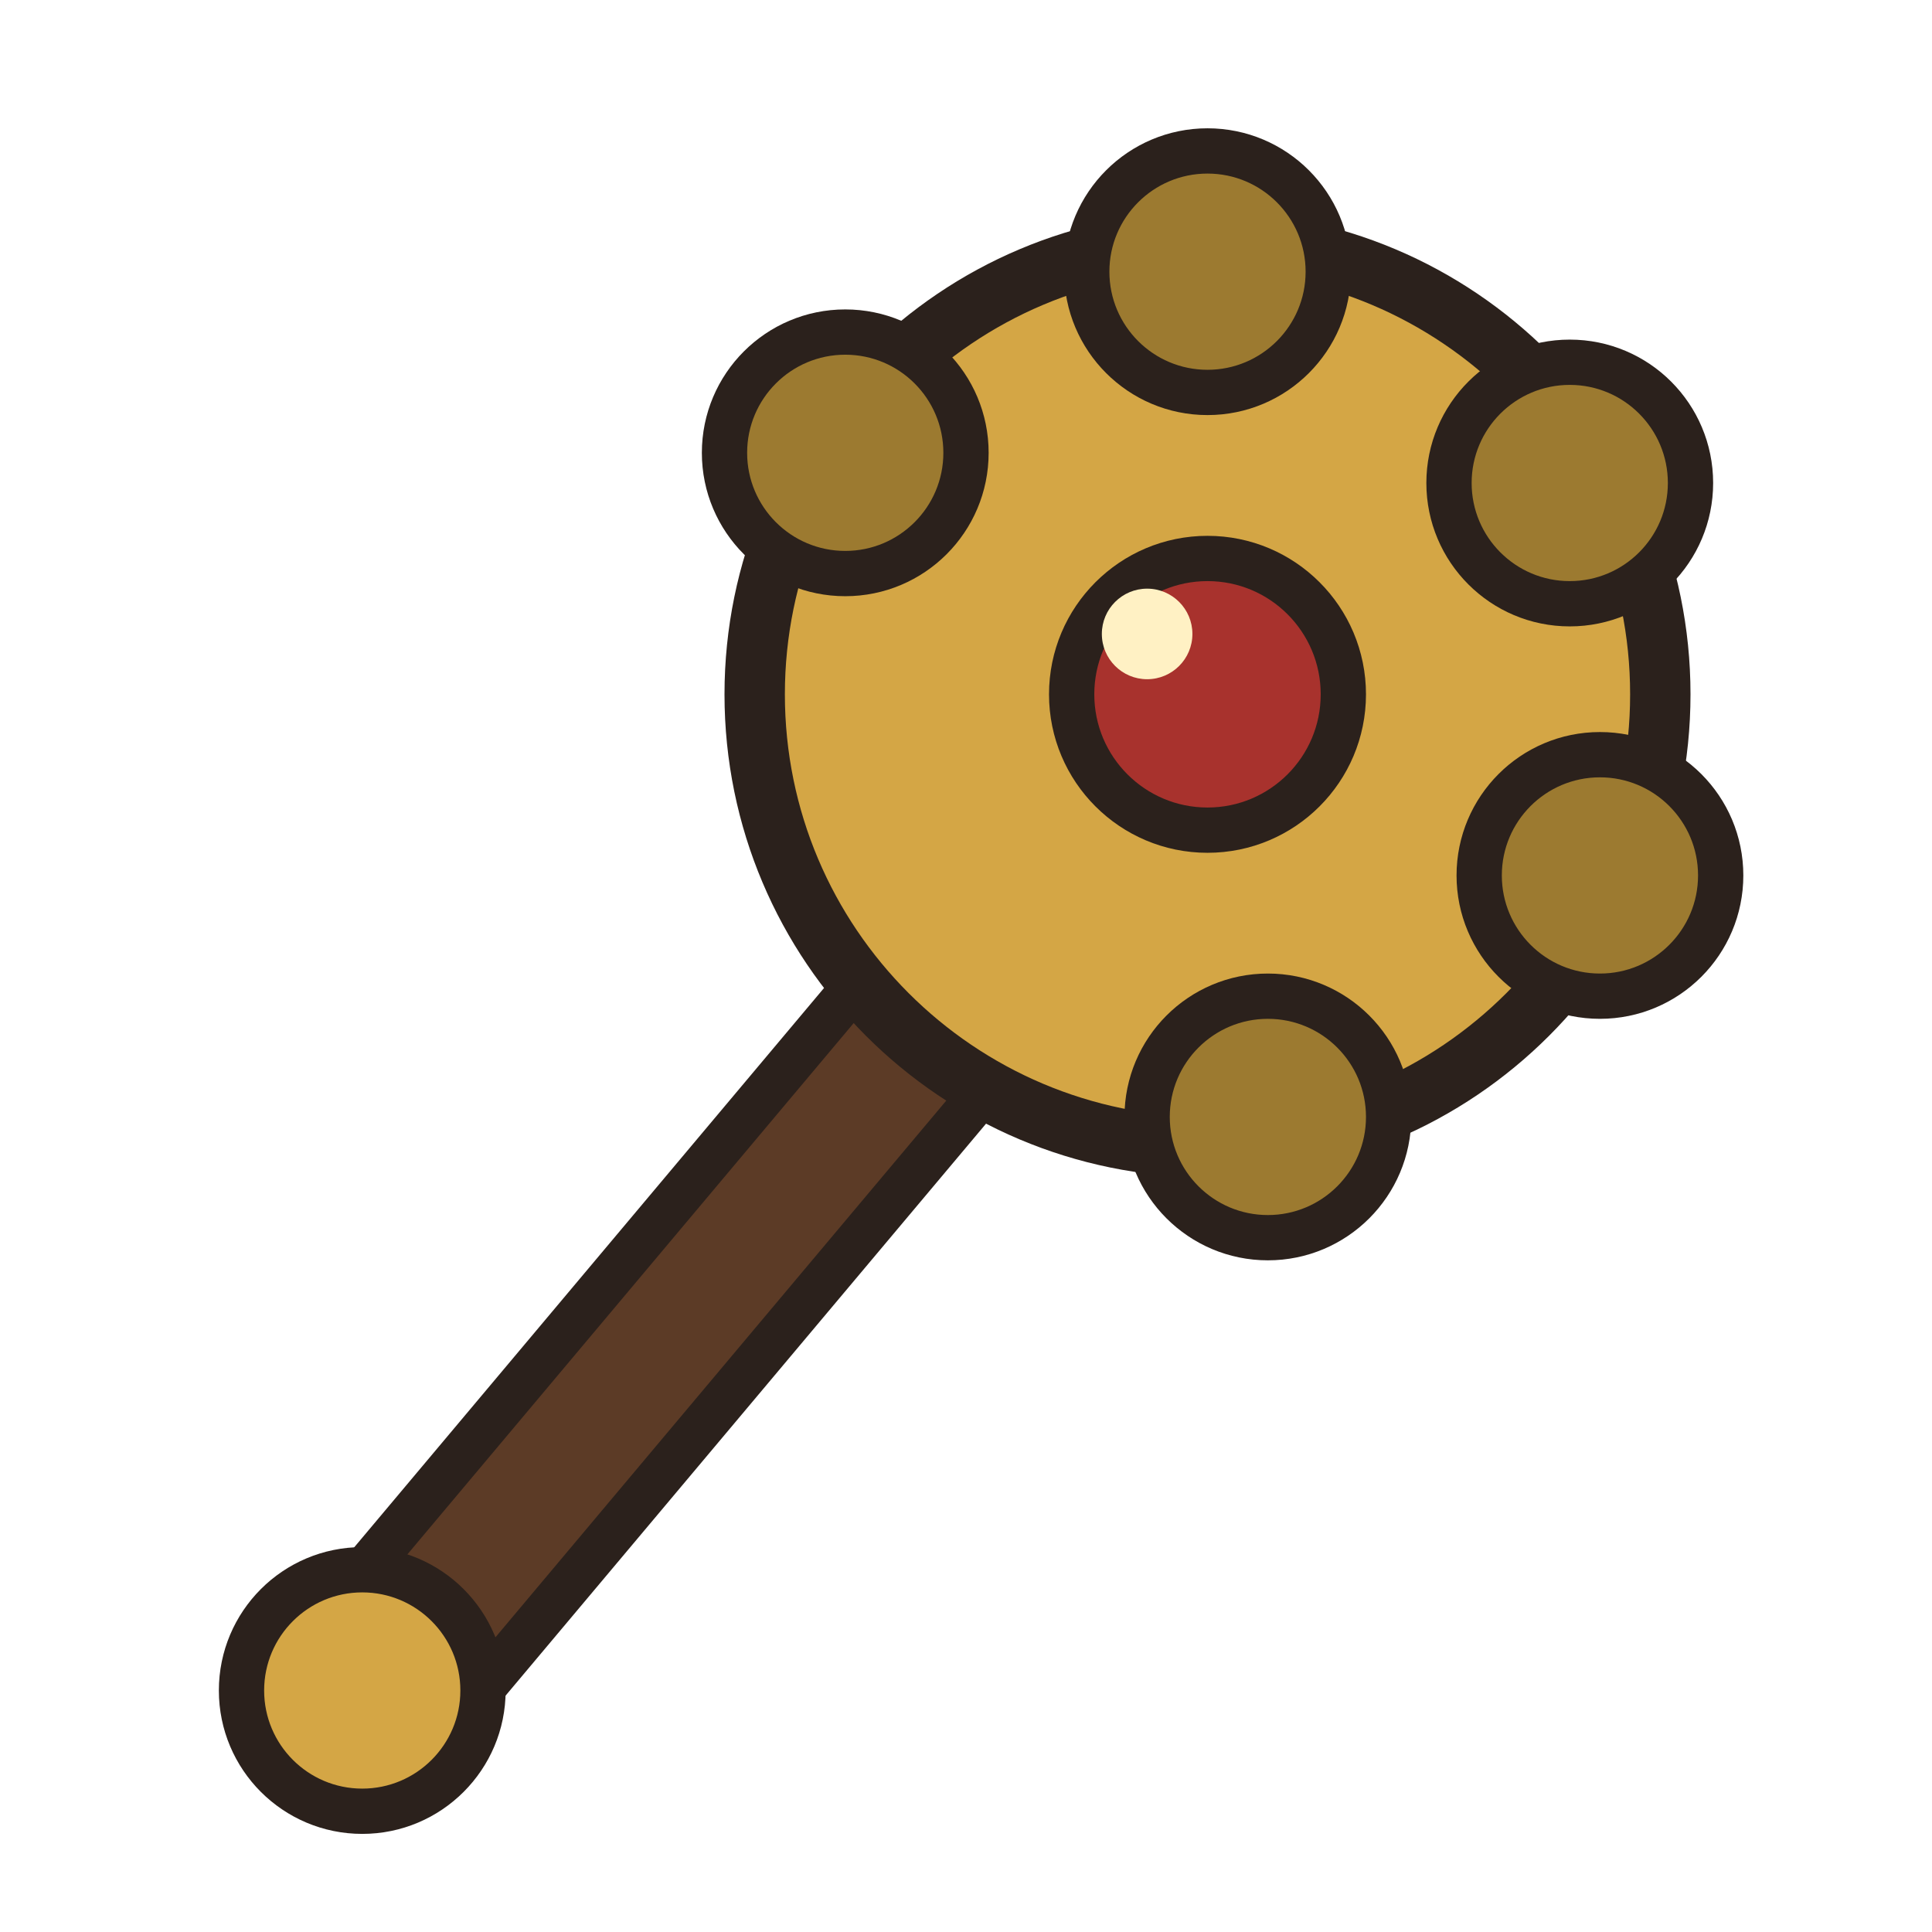
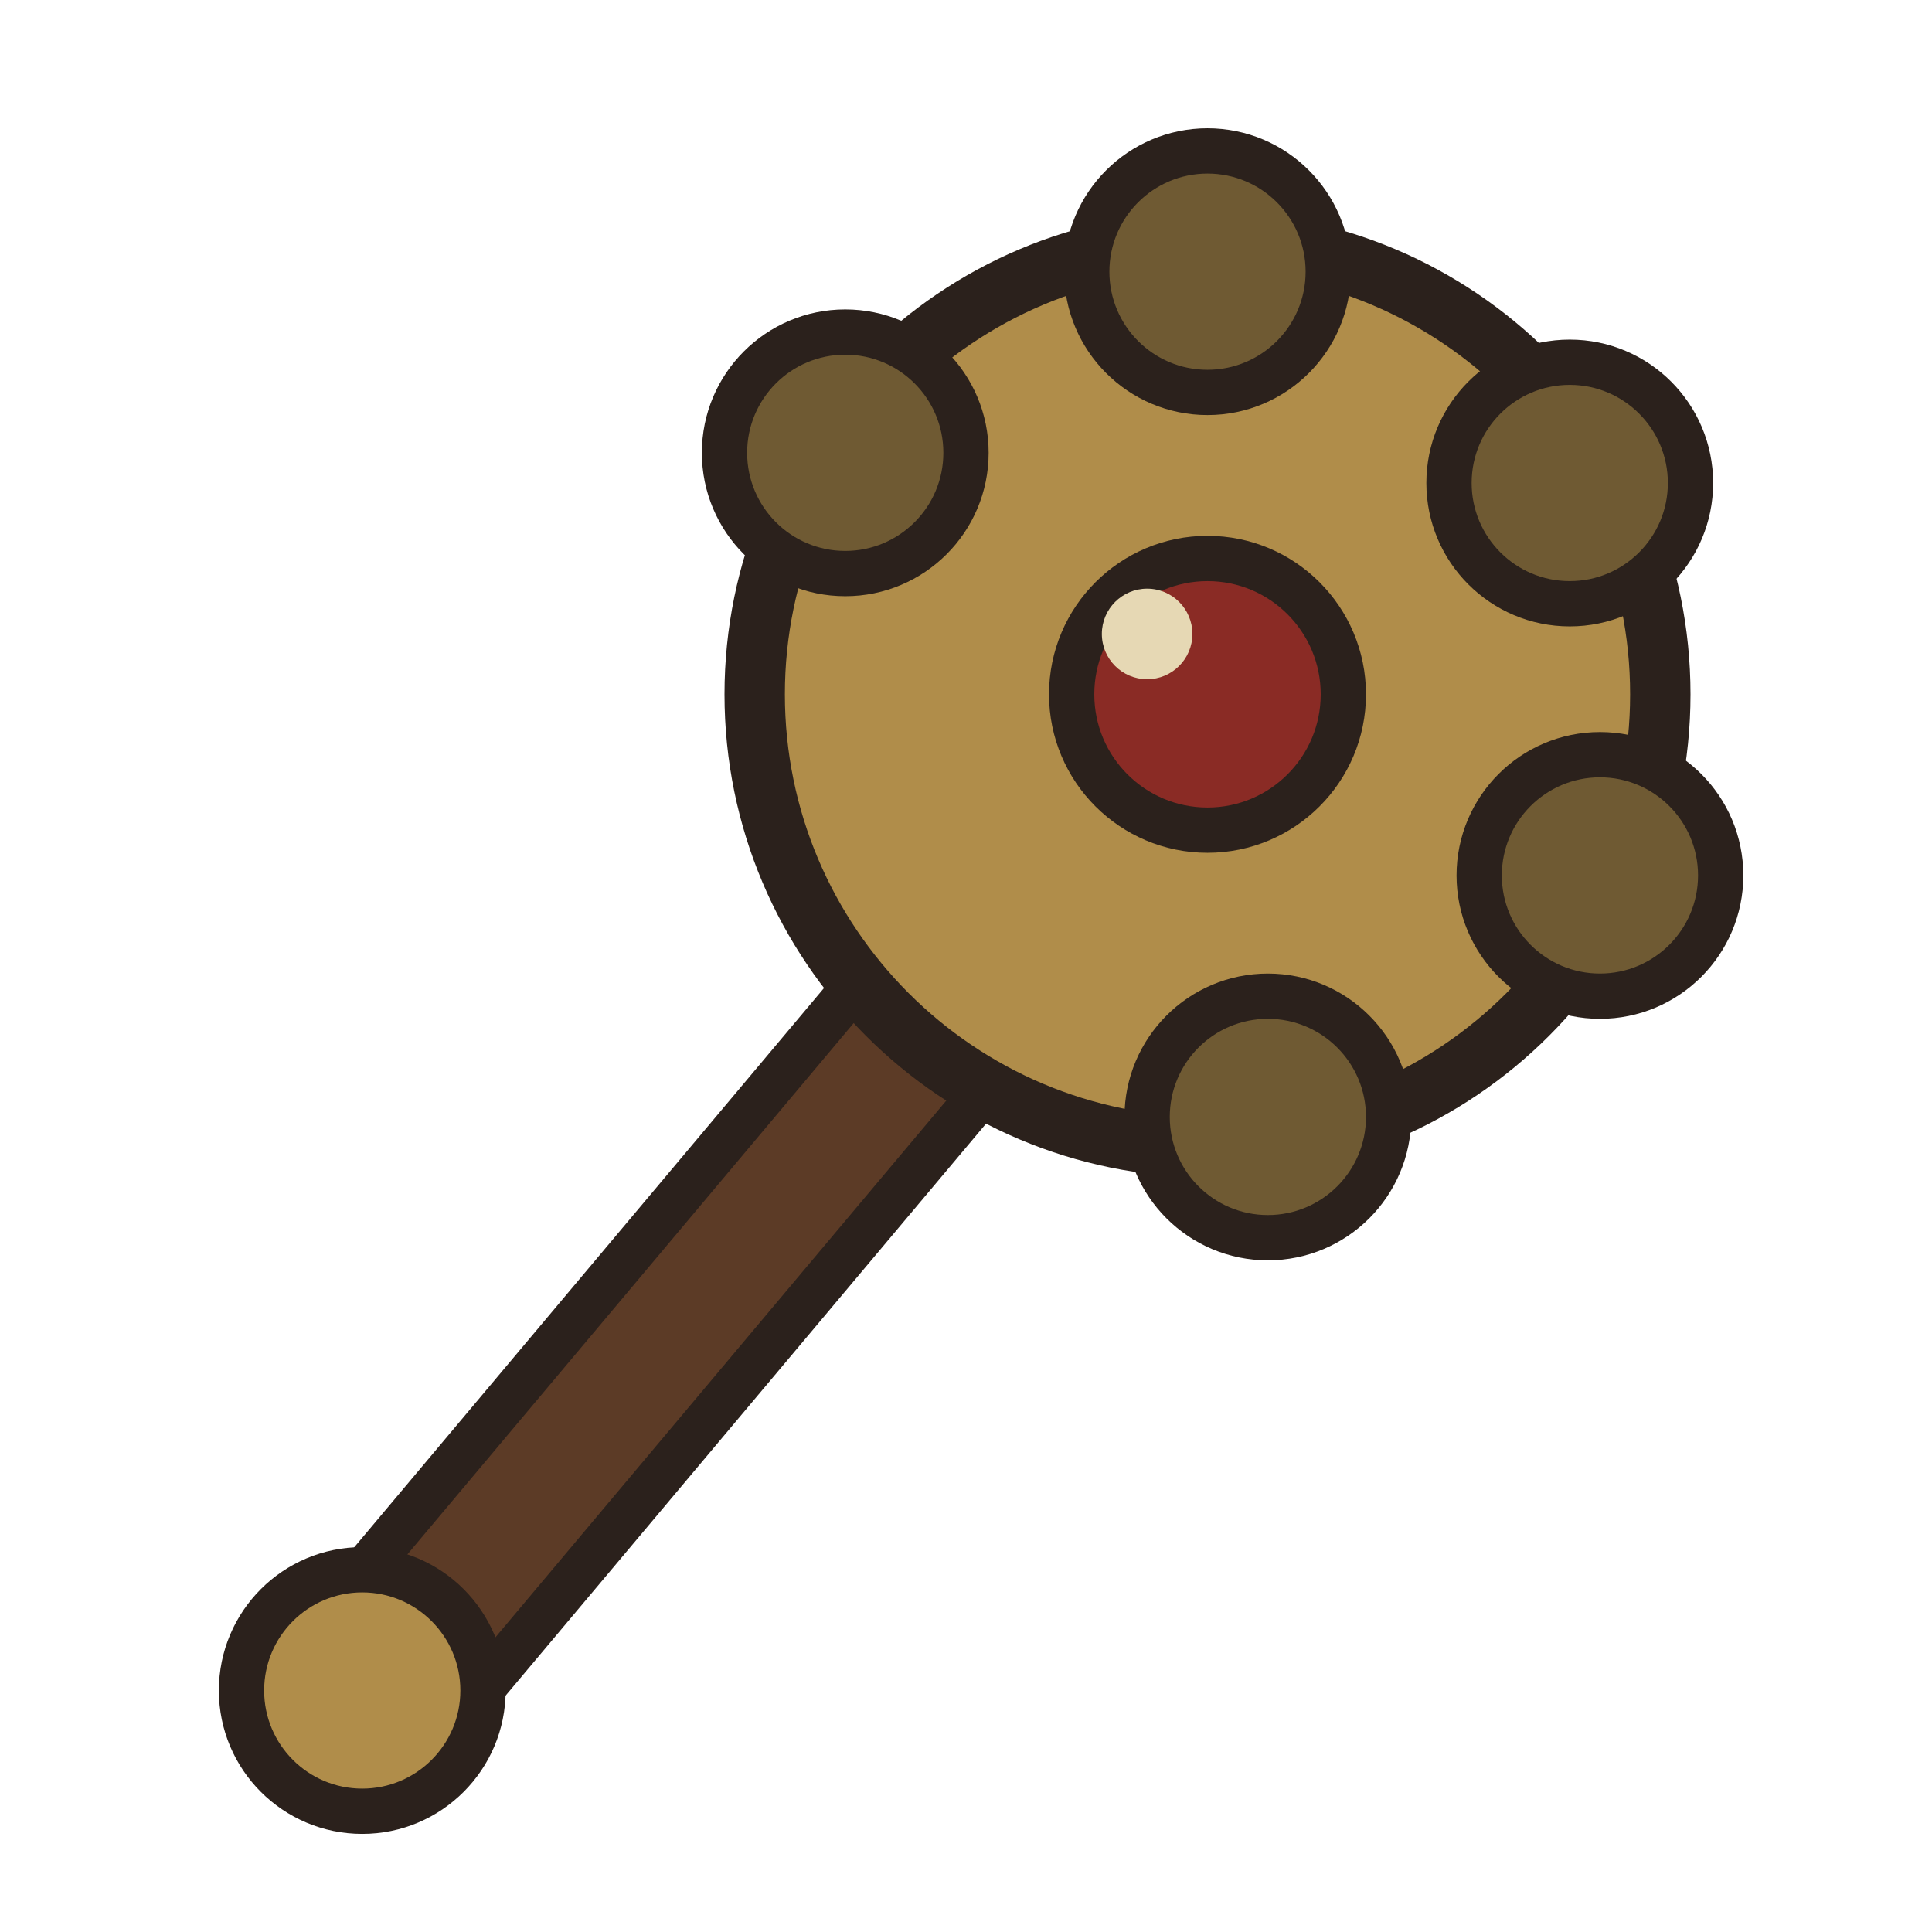
<svg xmlns="http://www.w3.org/2000/svg" viewBox="0 0 128 128">
  <path d="M28 108 L 70 58" stroke="#2B211C" stroke-width="14" stroke-linecap="round" />
  <path d="M28 108 L 70 58" stroke="#5C3B26" stroke-width="8" stroke-linecap="round" />
-   <circle cx="24" cy="112" r="8" fill="#D4A645" stroke="#2B211C" stroke-width="3" />
-   <circle cx="80" cy="46" r="30" fill="#D4A645" stroke="#2B211C" stroke-width="4" />
-   <g fill="#9C7A30" stroke="#2B211C" stroke-width="3">
+   <circle cx="24" cy="112" r="8" fill="#B08D4A" stroke="#2B211C" stroke-width="3" />
+   <circle cx="80" cy="46" r="30" fill="#B08D4A" stroke="#2B211C" stroke-width="4" />
+   <g fill="#6F5A33" stroke="#2B211C" stroke-width="3">
    <circle cx="80" cy="18" r="8" />
    <circle cx="104" cy="32" r="8" />
    <circle cx="106" cy="58" r="8" />
    <circle cx="56" cy="30" r="8" />
    <circle cx="84" cy="74" r="8" />
  </g>
-   <circle cx="80" cy="46" r="9" fill="#A8322D" stroke="#2B211C" stroke-width="3" />
-   <circle cx="76" cy="42" r="3" fill="#FFF1C4" />
+   <circle cx="80" cy="46" r="9" fill="#8A2B25" stroke="#2B211C" stroke-width="3" />
+   <circle cx="76" cy="42" r="3" fill="#E6D8B4" />
</svg>
